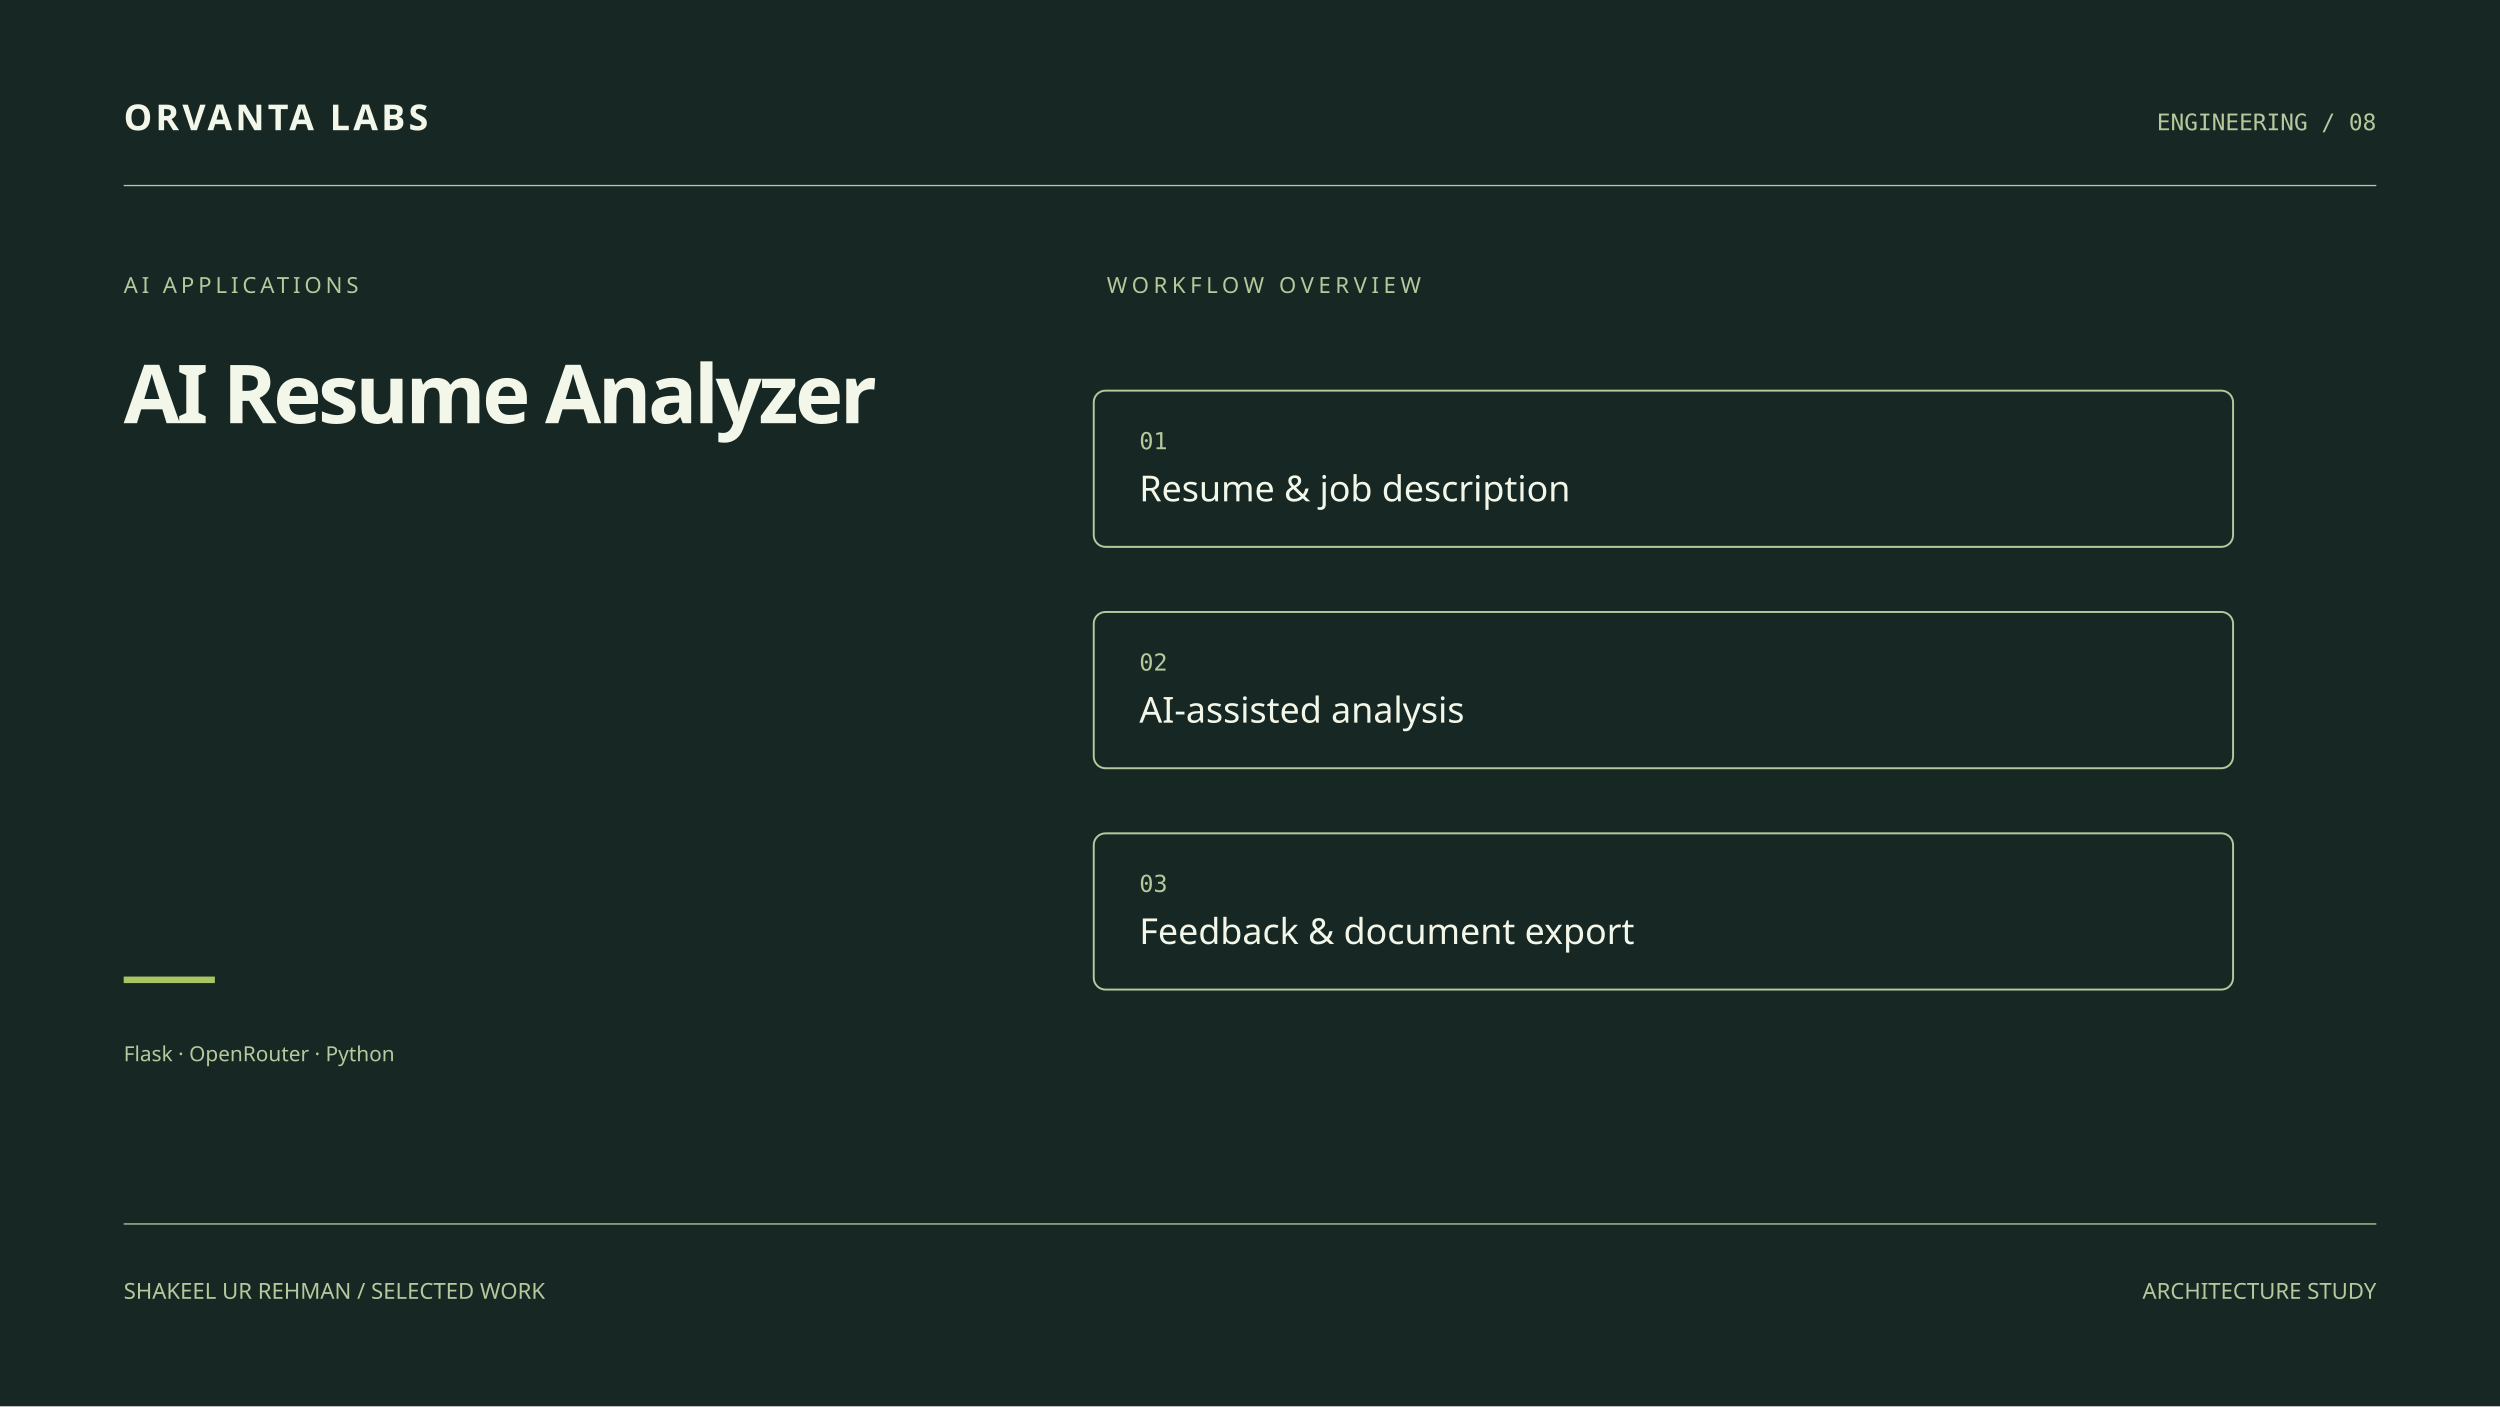
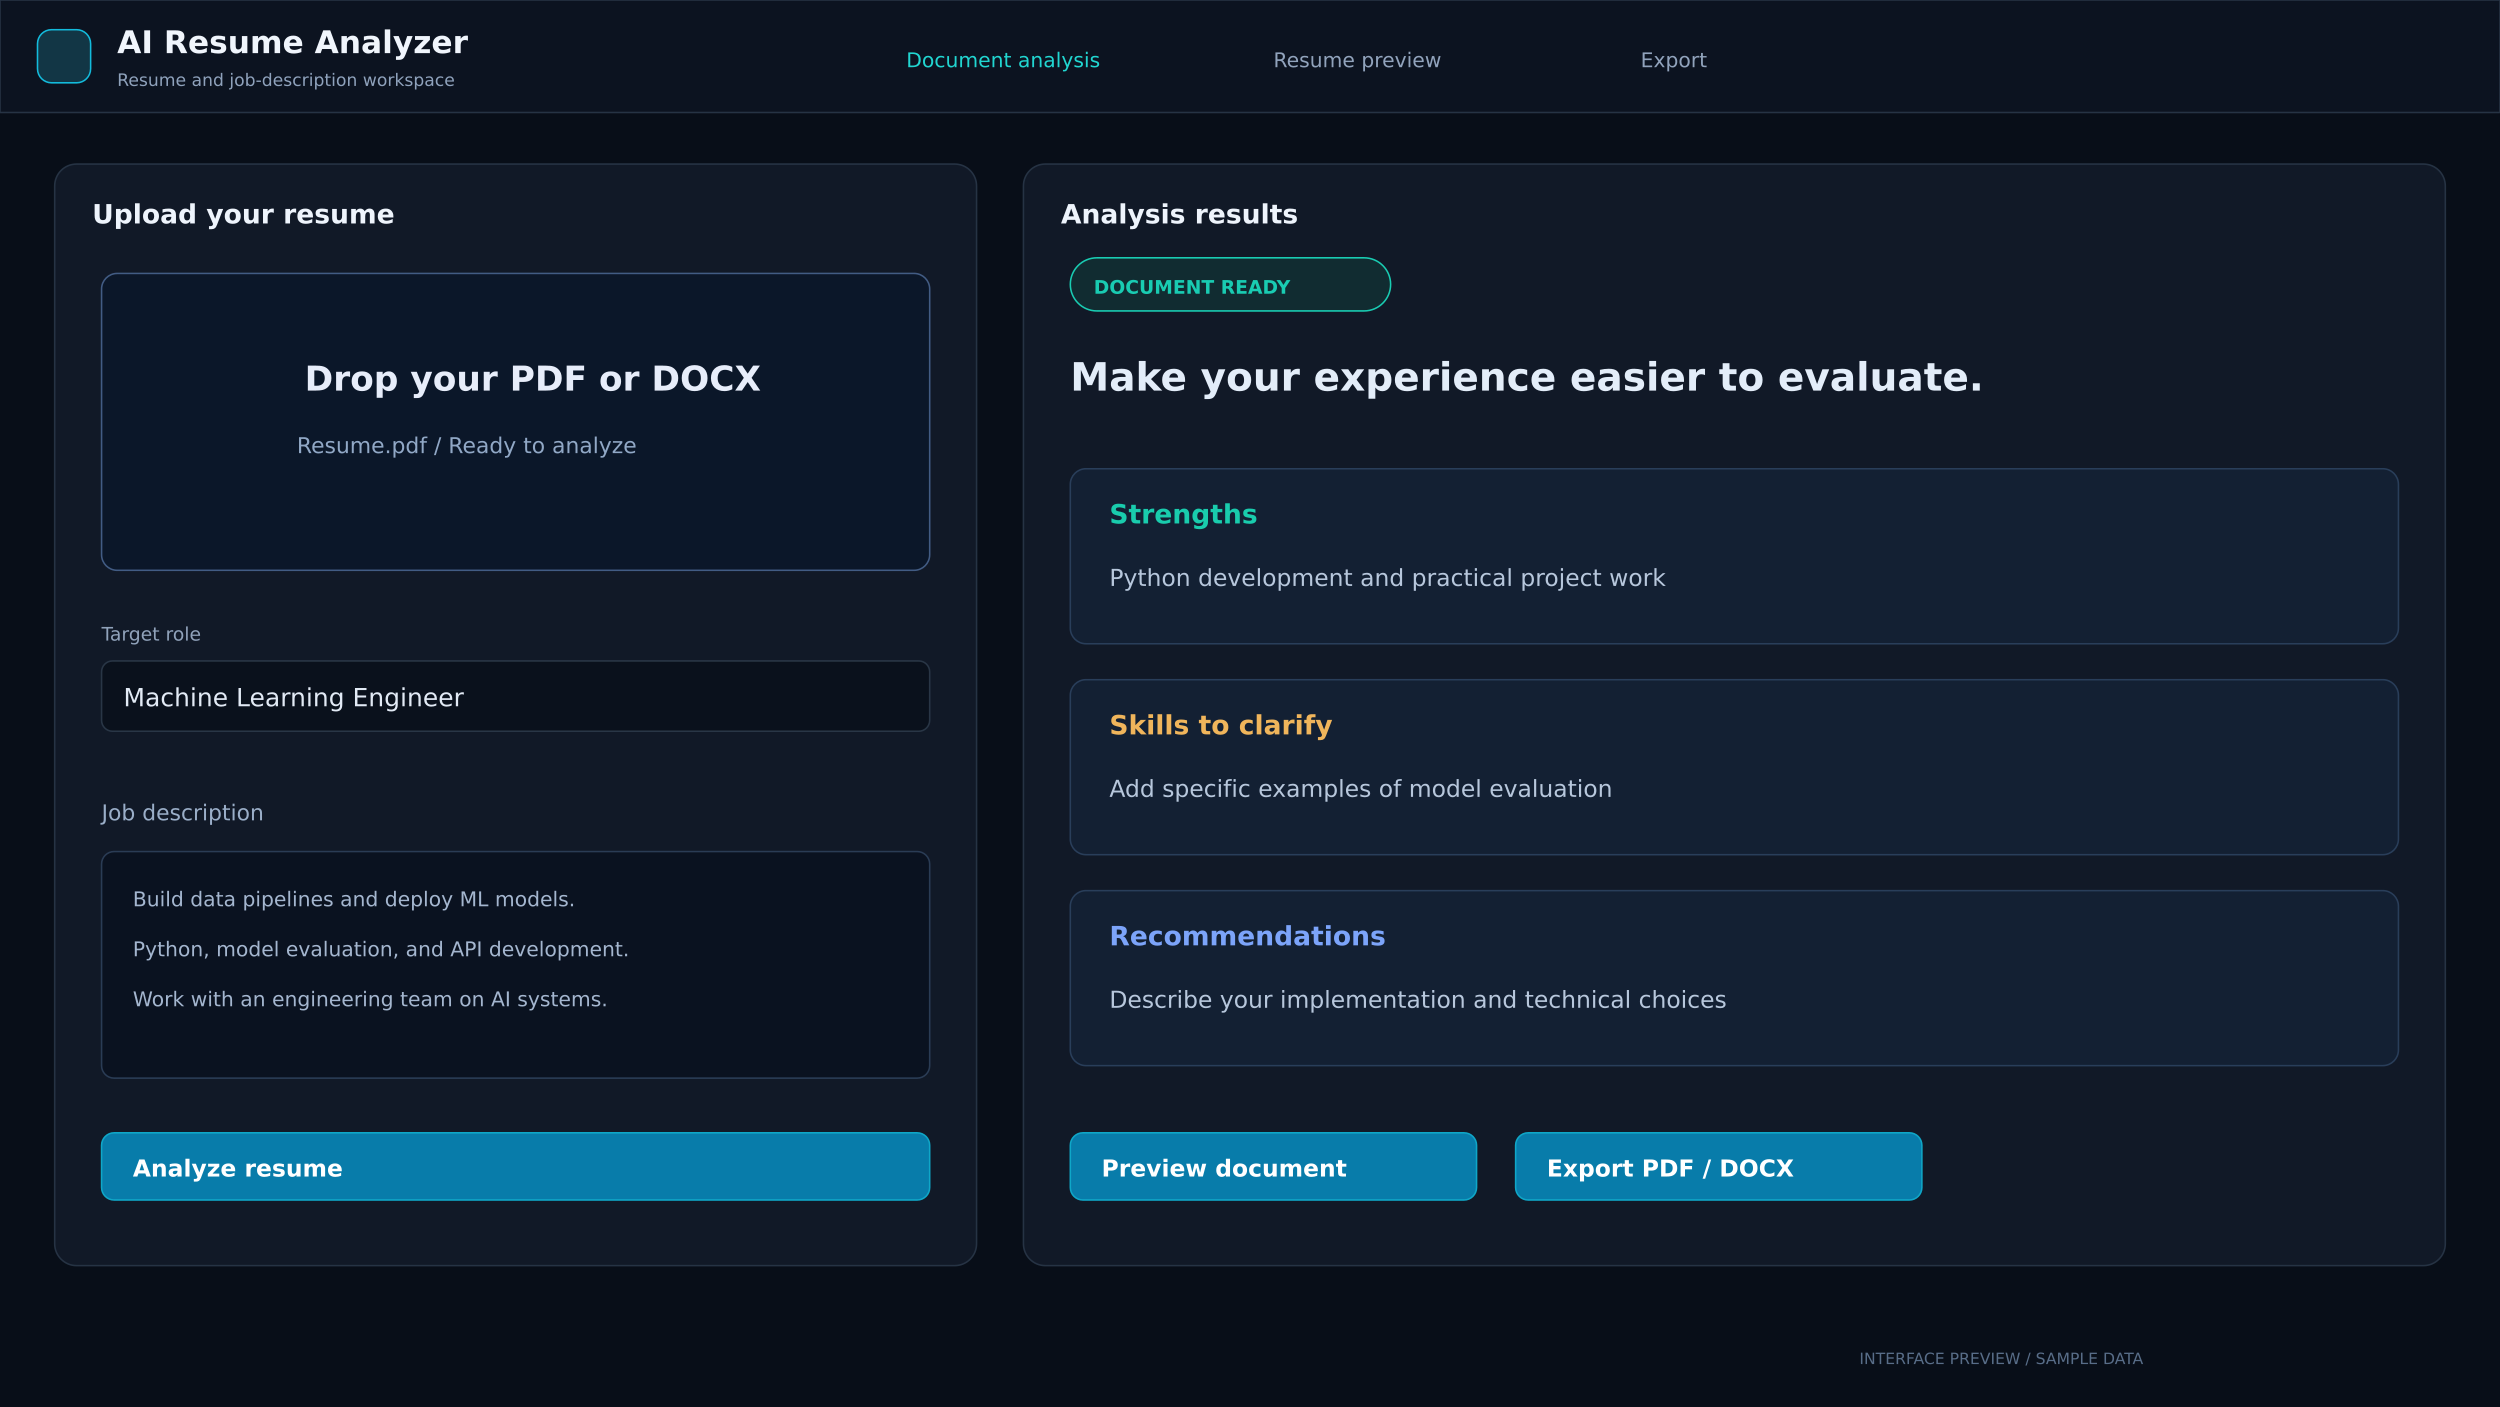
- <svg xmlns="http://www.w3.org/2000/svg" width="3840" height="2160" viewBox="0 0 3840 2160">
-   <rect width="3840" height="2160" fill="#172824" />
-   <path d="M190 285H3650M190 1880H3650" stroke="#b6c89c" stroke-width="2" />
-   <text x="190" y="200" font-family="sans-serif" font-size="55" font-weight="600" letter-spacing="5" fill="#f3f7e9">ORVANTA LABS</text>
-   <text x="3650" y="200" text-anchor="end" font-family="monospace" font-size="35" fill="#b6c89c">ENGINEERING / 08</text>
-   <text x="190" y="450" font-family="sans-serif" font-size="34" letter-spacing="6" fill="#b6c89c">AI APPLICATIONS</text>
-   <text x="190" y="650" font-family="sans-serif" font-size="125" font-weight="600" letter-spacing="-5" fill="#f3f7e9">AI Resume Analyzer</text>
-   <rect x="190" y="1500" width="140" height="10" fill="#a9c563" />
-   <text x="190" y="1630" font-family="sans-serif" font-size="32" fill="#b6c89c">Flask · OpenRouter · Python</text>
-   <text x="1700" y="450" fill="#b6c89c" font-size="34" font-family="sans-serif" letter-spacing="7">WORKFLOW OVERVIEW</text>
-   <rect x="1680" y="600" width="1750" height="240" rx="18" fill="none" stroke="#b6c89c" stroke-width="3" />
-   <text x="1750" y="690" fill="#b6c89c" font-size="36" font-family="monospace">01</text>
-   <text x="1750" y="770" fill="#f3f7e9" font-size="55" font-family="sans-serif">Resume &amp; job description</text>
-   <rect x="1680" y="940" width="1750" height="240" rx="18" fill="none" stroke="#b6c89c" stroke-width="3" />
-   <text x="1750" y="1030" fill="#b6c89c" font-size="36" font-family="monospace">02</text>
-   <text x="1750" y="1110" fill="#f3f7e9" font-size="55" font-family="sans-serif">AI-assisted analysis</text>
-   <rect x="1680" y="1280" width="1750" height="240" rx="18" fill="none" stroke="#b6c89c" stroke-width="3" />
-   <text x="1750" y="1370" fill="#b6c89c" font-size="36" font-family="monospace">03</text>
-   <text x="1750" y="1450" fill="#f3f7e9" font-size="55" font-family="sans-serif">Feedback &amp; document export</text>
-   <text x="190" y="1995" font-family="sans-serif" font-size="34" fill="#b6c89c">SHAKEEL UR REHMAN / SELECTED WORK</text>
-   <text x="3650" y="1995" text-anchor="end" font-family="sans-serif" font-size="34" fill="#b6c89c">ARCHITECTURE STUDY</text>
+ <svg xmlns="http://www.w3.org/2000/svg" width="3840" height="2160" viewBox="0 0 1600 900">
+   <rect x="0" y="0" width="1600" height="900" rx="0" fill="#080e18" stroke="#080e18" />
+   <rect x="0" y="0" width="1600" height="72" rx="0" fill="#0c1320" stroke="#263344" />
+   <rect x="24" y="19" width="34" height="34" rx="9" fill="#123645" stroke="#13bbdc" />
+   <text x="75" y="34" font-family="DejaVu Sans,sans-serif" font-size="20" font-weight="700" fill="#f0f5fc">AI Resume Analyzer</text>
+   <text x="75" y="55" font-family="DejaVu Sans,sans-serif" font-size="11" font-weight="400" fill="#8fa2bc">Resume and job-description workspace</text>
+   <text x="580" y="43" font-family="DejaVu Sans,sans-serif" font-size="13" font-weight="500" fill="#21d6d1">Document analysis</text>
+   <text x="815" y="43" font-family="DejaVu Sans,sans-serif" font-size="13" font-weight="500" fill="#91a3bc">Resume preview</text>
+   <text x="1050" y="43" font-family="DejaVu Sans,sans-serif" font-size="13" font-weight="500" fill="#91a3bc">Export</text>
+   <text x="1190" y="873" font-family="DejaVu Sans,sans-serif" font-size="10" font-weight="400" fill="#586d88">INTERFACE PREVIEW / SAMPLE DATA</text>
+   <rect x="35" y="105" width="590" height="705" rx="14" fill="#111927" stroke="#263344" />
+   <text x="59" y="143" font-family="DejaVu Sans,sans-serif" font-size="17" font-weight="600" fill="#eef4fc">Upload your resume</text>
+   <rect x="65" y="175" width="530" height="190" rx="10" fill="#0b1729" stroke="#425c84" />
+   <text x="195" y="250" font-family="DejaVu Sans,sans-serif" font-size="22" font-weight="600" fill="#e7edfa">Drop your PDF or DOCX</text>
+   <text x="190" y="290" font-family="DejaVu Sans,sans-serif" font-size="14" font-weight="400" fill="#91a8c6">Resume.pdf   /   Ready to analyze</text>
+   <text x="65" y="410" font-family="DejaVu Sans,sans-serif" font-size="12" font-weight="400" fill="#90a2ba">Target role</text>
+   <rect x="65" y="423" width="530" height="45" rx="7" fill="#0a111c" stroke="#293646" />
+   <text x="79" y="452" font-family="DejaVu Sans,sans-serif" font-size="16" font-weight="400" fill="#e2eaf5">Machine Learning Engineer</text>
+   <text x="65" y="525" font-family="DejaVu Sans,sans-serif" font-size="14" font-weight="400" fill="#9aaec8">Job description</text>
+   <rect x="65" y="545" width="530" height="145" rx="8" fill="#0a1220" stroke="#2a3c55" />
+   <text x="85" y="580" font-family="DejaVu Sans,sans-serif" font-size="13" font-weight="400" fill="#a4b6cf">Build data pipelines and deploy ML models.</text>
+   <text x="85" y="612" font-family="DejaVu Sans,sans-serif" font-size="13" font-weight="400" fill="#a4b6cf">Python, model evaluation, and API development.</text>
+   <text x="85" y="644" font-family="DejaVu Sans,sans-serif" font-size="13" font-weight="400" fill="#a4b6cf">Work with an engineering team on AI systems.</text>
+   <rect x="65" y="725" width="530" height="43" rx="8" fill="#087caa" stroke="#0fa7c8" />
+   <text x="85" y="753" font-family="DejaVu Sans,sans-serif" font-size="15" font-weight="600" fill="#ffffff">Analyze resume</text>
+   <rect x="655" y="105" width="910" height="705" rx="14" fill="#111927" stroke="#263344" />
+   <text x="679" y="143" font-family="DejaVu Sans,sans-serif" font-size="17" font-weight="600" fill="#eef4fc">Analysis results</text>
+   <rect x="685" y="165" width="205" height="34" rx="17" fill="#112c31" stroke="#19ccb2" />
+   <text x="700" y="188" font-family="DejaVu Sans,sans-serif" font-size="12" font-weight="600" fill="#19ccb2">DOCUMENT READY</text>
+   <text x="685" y="250" font-family="DejaVu Sans,sans-serif" font-size="25" font-weight="600" fill="#e3edf9">Make your experience easier to evaluate.</text>
+   <rect x="685" y="300" width="850" height="112" rx="10" fill="#132033" stroke="#293e5a" />
+   <text x="710" y="335" font-family="DejaVu Sans,sans-serif" font-size="17" font-weight="600" fill="#19ccad">Strengths</text>
+   <text x="710" y="375" font-family="DejaVu Sans,sans-serif" font-size="15" font-weight="400" fill="#b7c7dc">Python development and practical project work</text>
+   <rect x="685" y="435" width="850" height="112" rx="10" fill="#132033" stroke="#293e5a" />
+   <text x="710" y="470" font-family="DejaVu Sans,sans-serif" font-size="17" font-weight="600" fill="#f0b55b">Skills to clarify</text>
+   <text x="710" y="510" font-family="DejaVu Sans,sans-serif" font-size="15" font-weight="400" fill="#b7c7dc">Add specific examples of model evaluation</text>
+   <rect x="685" y="570" width="850" height="112" rx="10" fill="#132033" stroke="#293e5a" />
+   <text x="710" y="605" font-family="DejaVu Sans,sans-serif" font-size="17" font-weight="600" fill="#7ca4fa">Recommendations</text>
+   <text x="710" y="645" font-family="DejaVu Sans,sans-serif" font-size="15" font-weight="400" fill="#b7c7dc">Describe your implementation and technical choices</text>
+   <rect x="685" y="725" width="260" height="43" rx="8" fill="#087caa" stroke="#0fa7c8" />
+   <text x="705" y="753" font-family="DejaVu Sans,sans-serif" font-size="15" font-weight="600" fill="#ffffff">Preview document</text>
+   <rect x="970" y="725" width="260" height="43" rx="8" fill="#087caa" stroke="#0fa7c8" />
+   <text x="990" y="753" font-family="DejaVu Sans,sans-serif" font-size="15" font-weight="600" fill="#ffffff">Export PDF / DOCX</text>
</svg>
